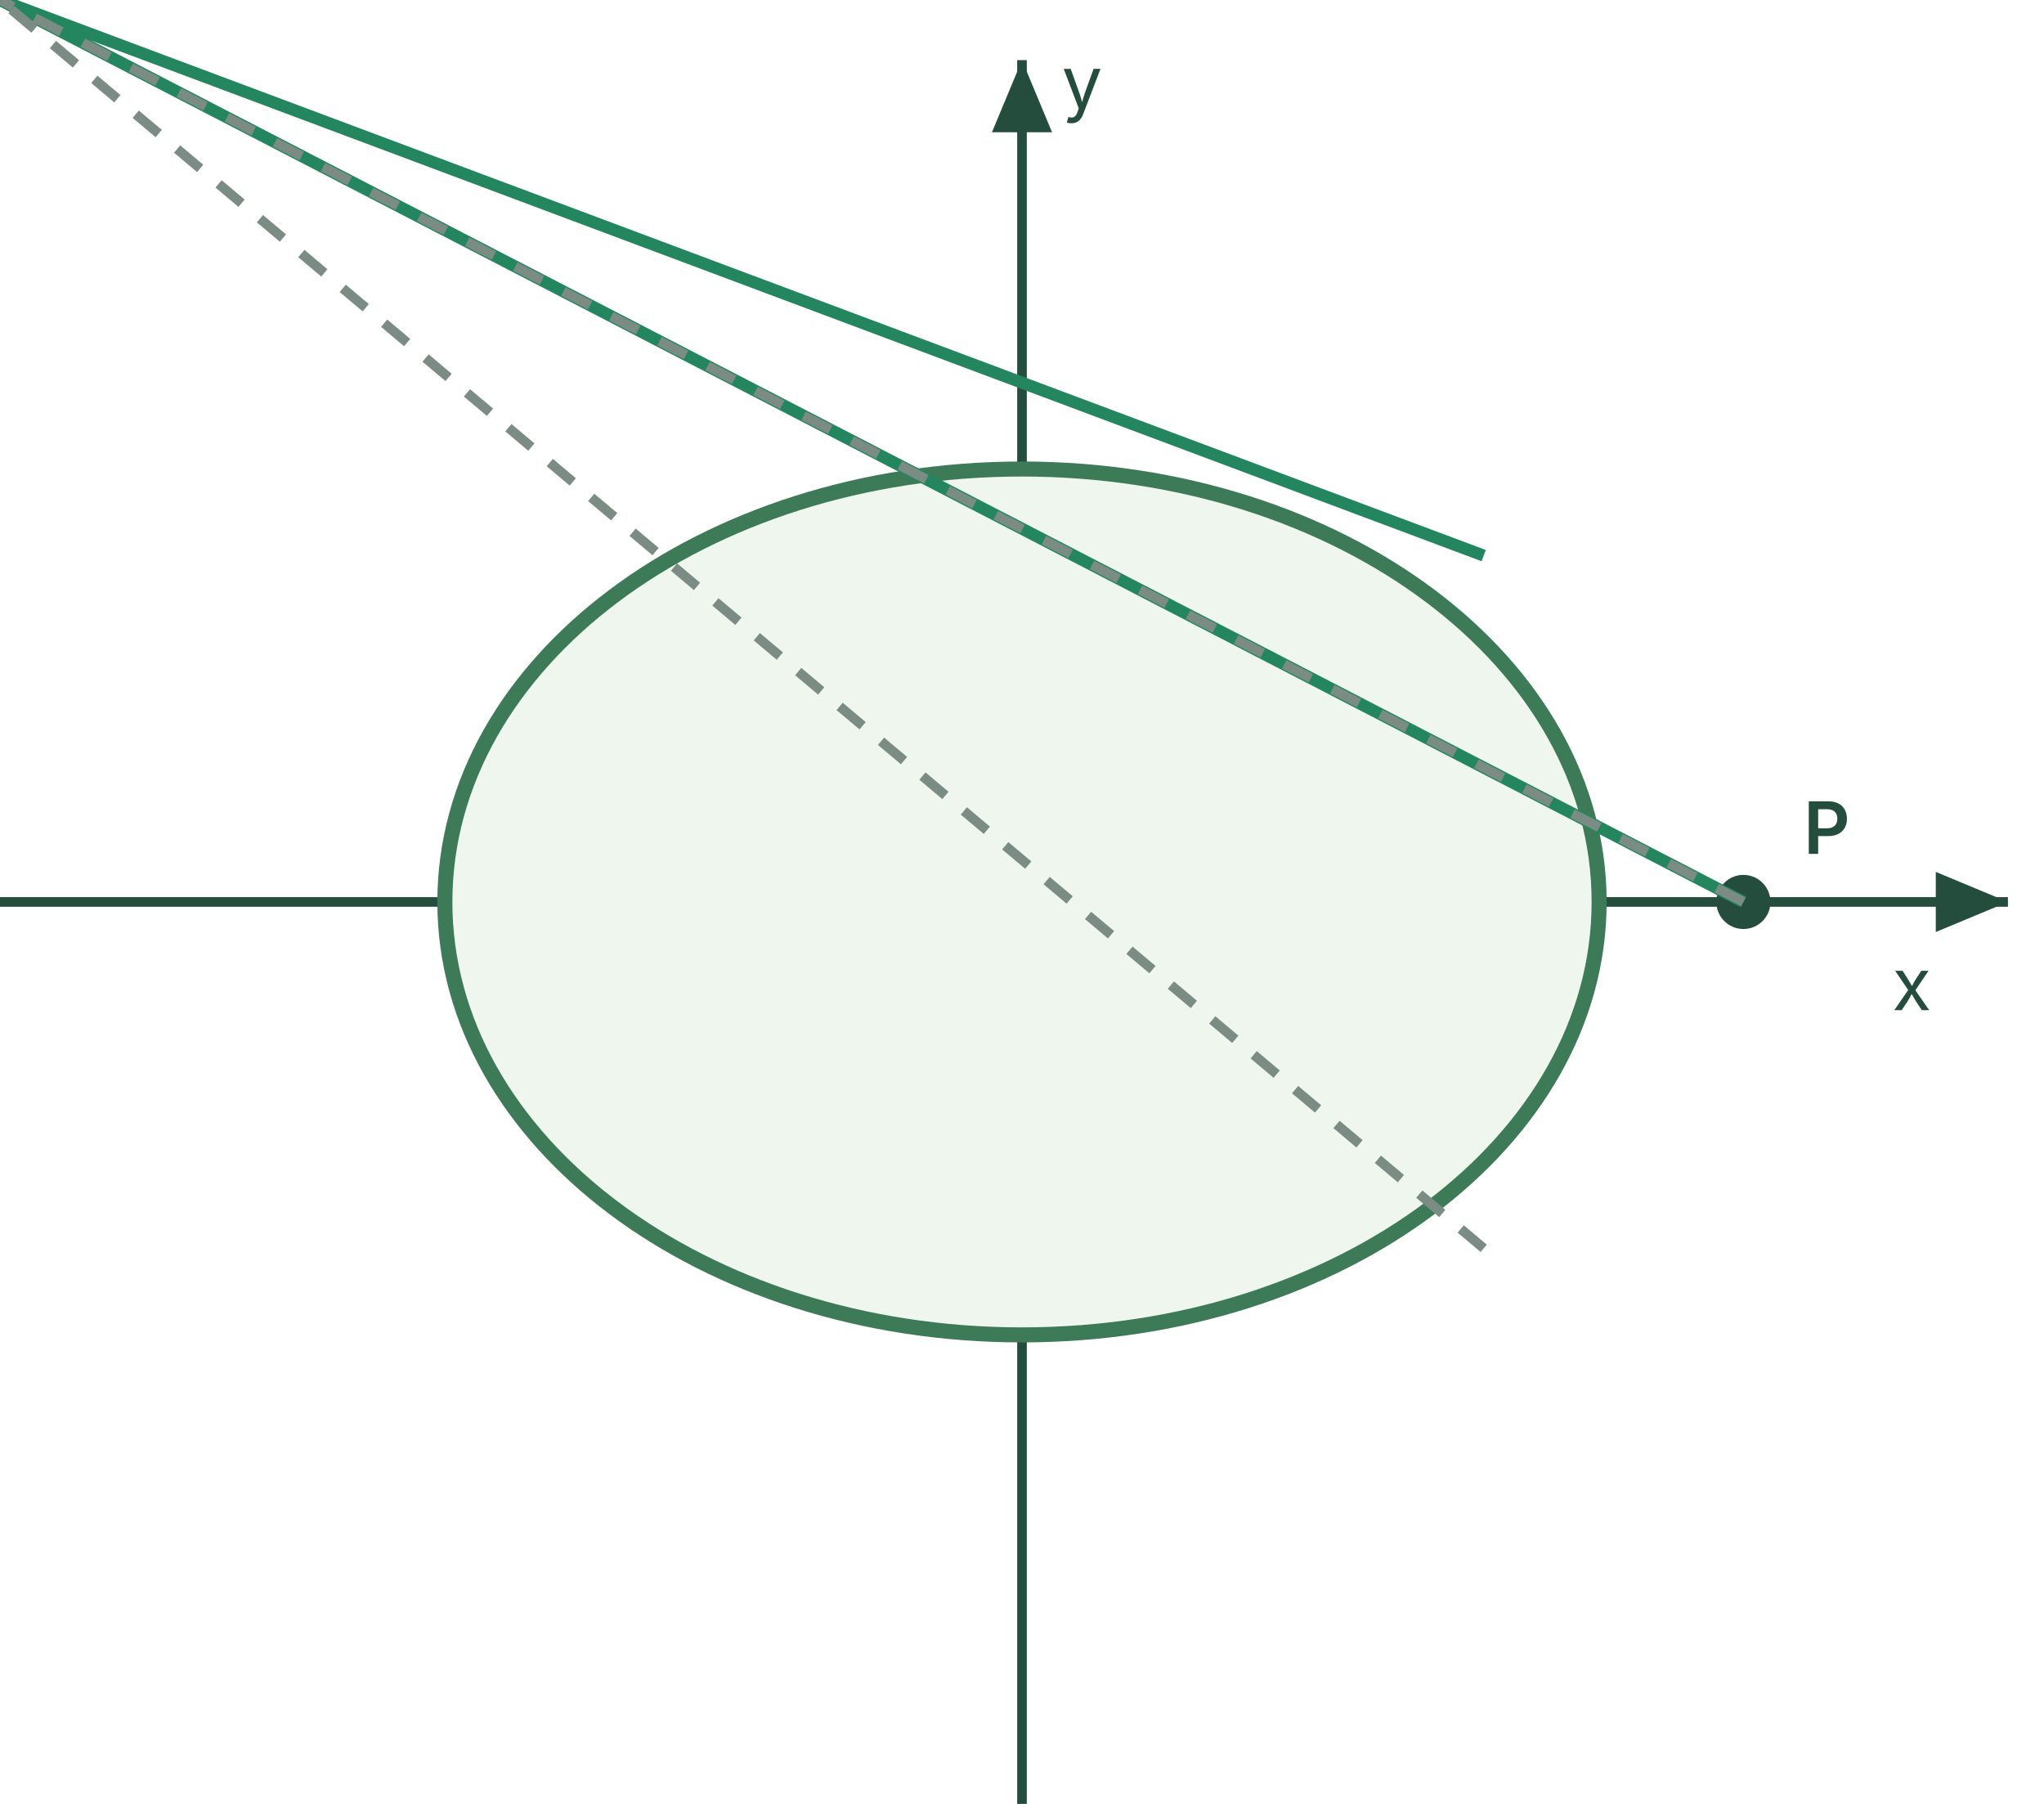
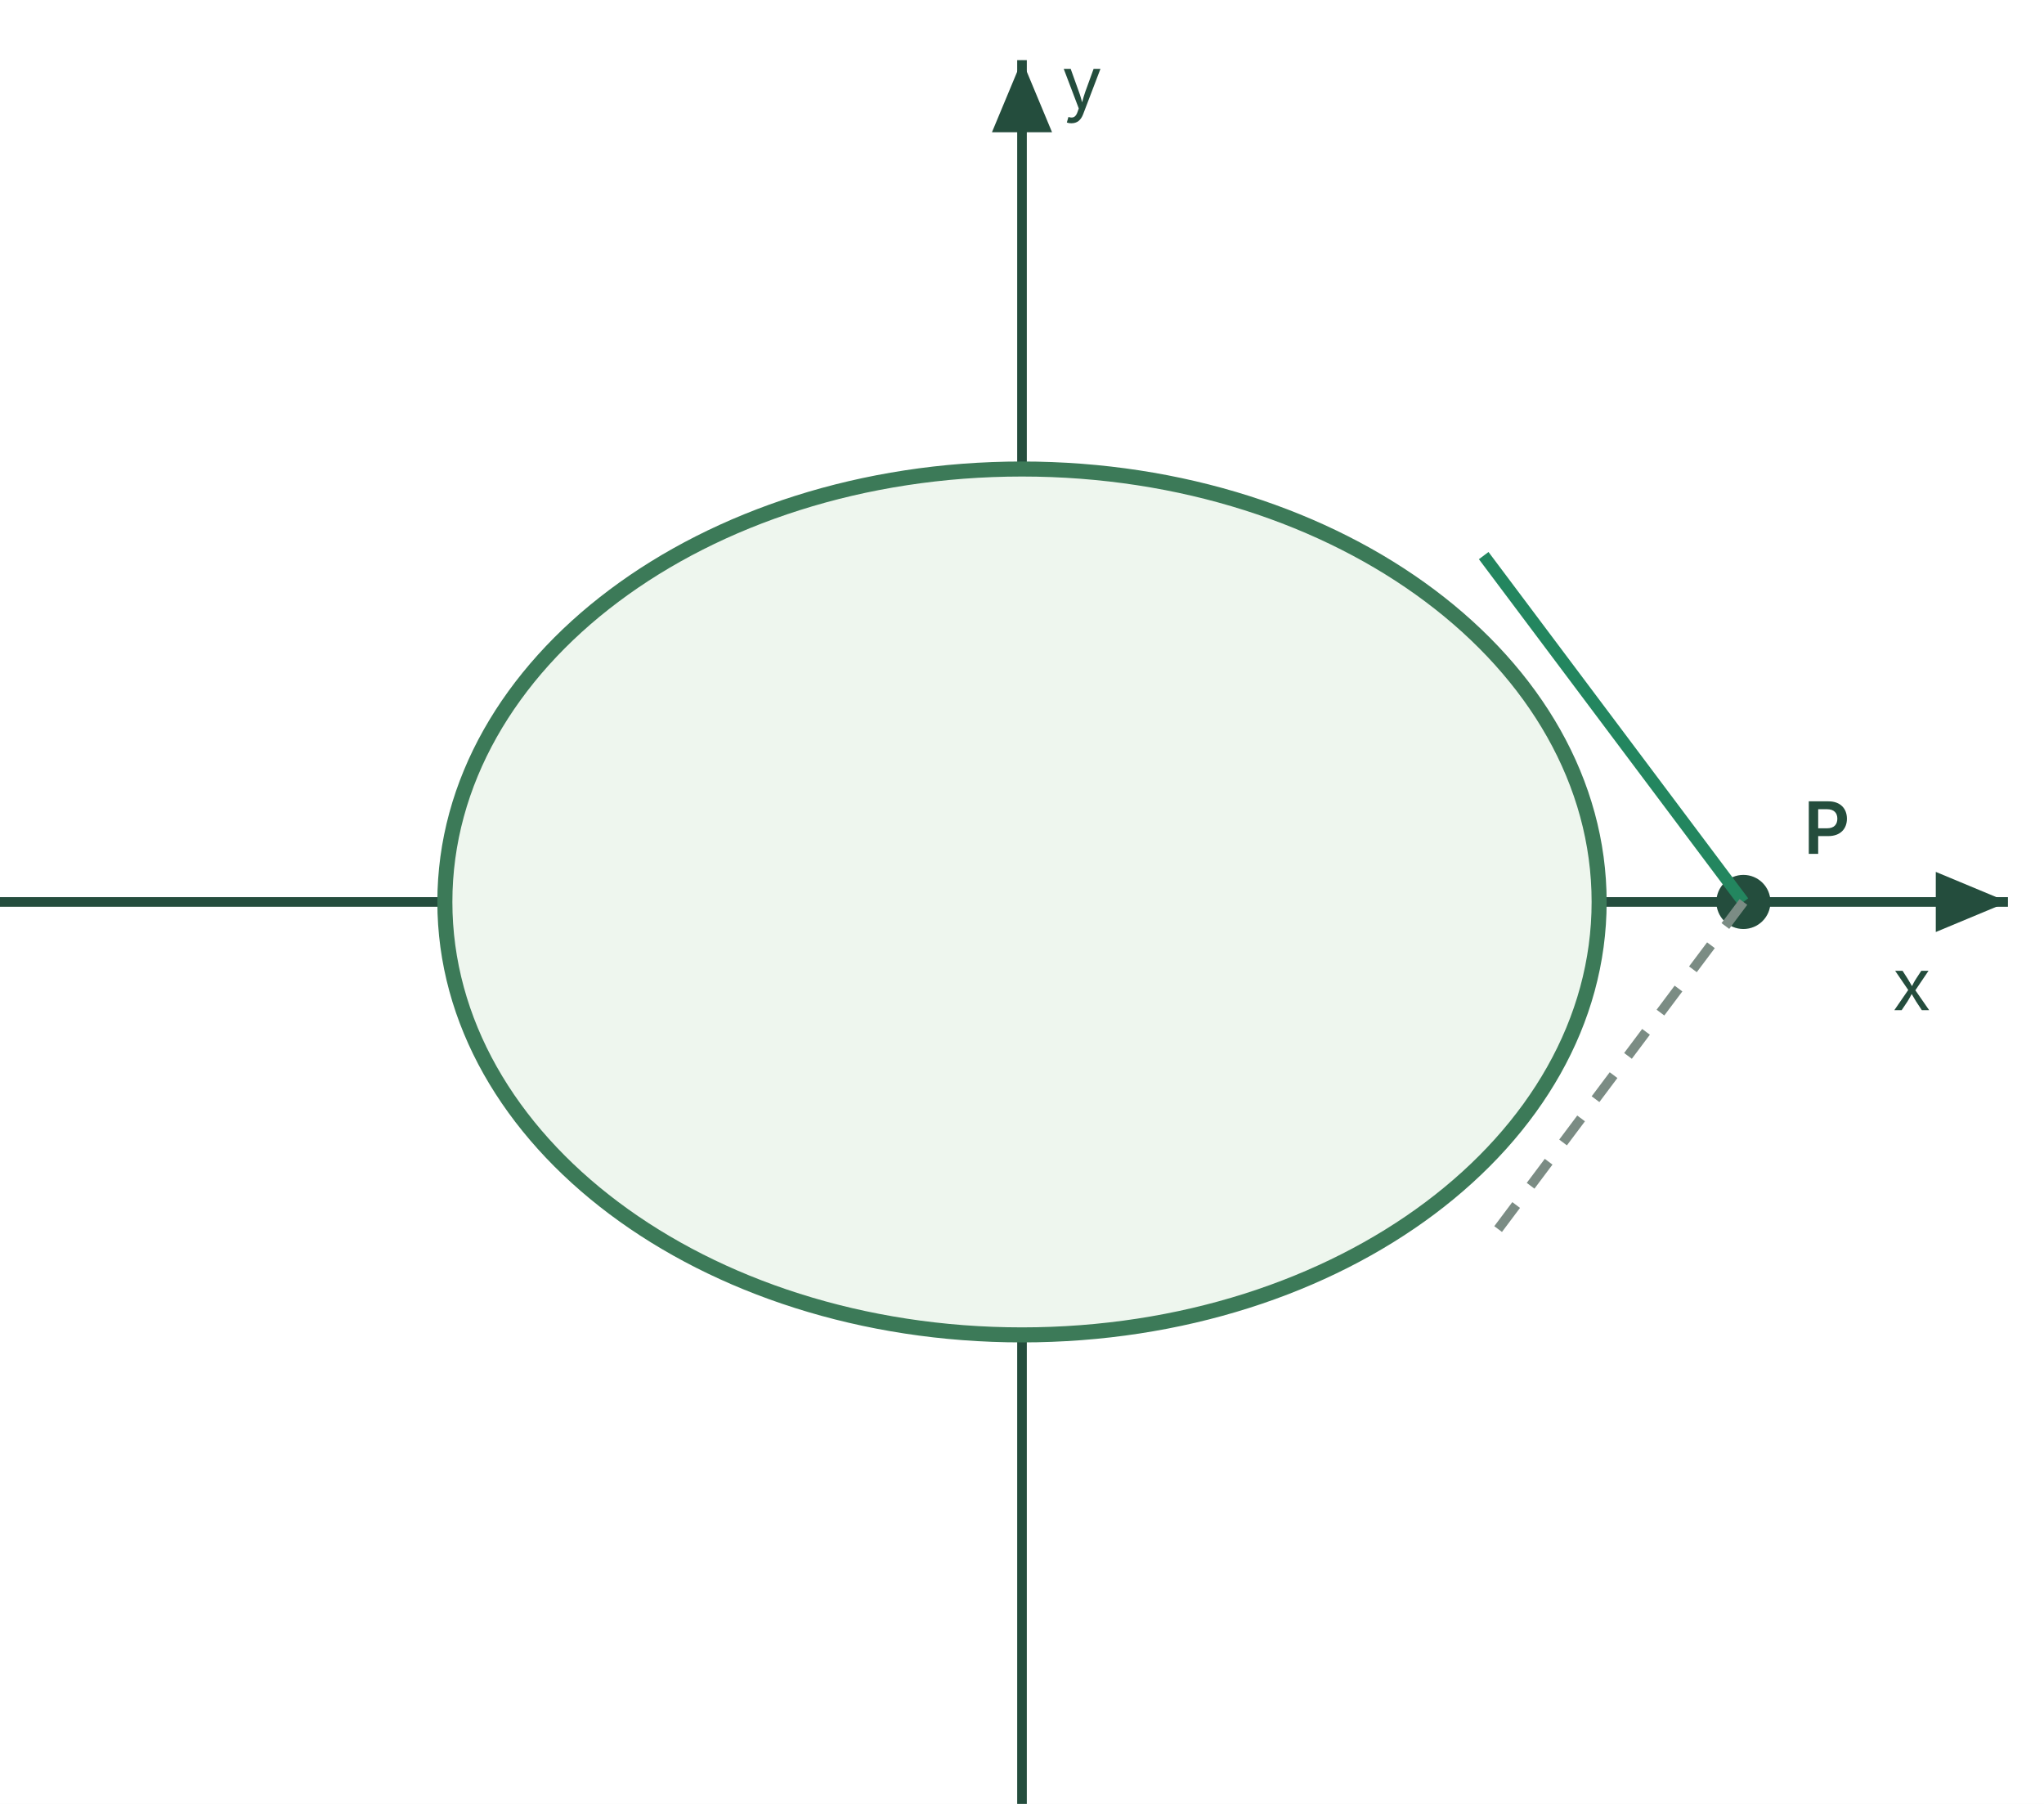
<svg xmlns="http://www.w3.org/2000/svg" viewBox="0 0 340 300" width="340" height="300" role="img">
  <rect width="340" height="300" fill="#ffffff" />
  <line x1="0" y1="150" x2="334" y2="150" stroke="#244d3d" stroke-width="1.6" />
  <line x1="170" y1="300" x2="170" y2="10" stroke="#244d3d" stroke-width="1.6" />
  <path d="M 334 150 L 322 145 L 322 155 Z" fill="#244d3d" />
  <path d="M 170 10 L 165 22 L 175 22 Z" fill="#244d3d" />
  <text x="318" y="168" font-family="Inter, 'Segoe UI', sans-serif" font-size="12" fill="#244d3d" text-anchor="middle">x</text>
  <text x="180" y="18" font-family="Inter, 'Segoe UI', sans-serif" font-size="12" fill="#244d3d" text-anchor="middle">y</text>
  <text x="158" y="166" font-family="Inter, 'Segoe UI', sans-serif" font-size="12" fill="#244d3d" text-anchor="middle" font-weight="600">O</text>
  <ellipse cx="170" cy="150" rx="96" ry="72" fill="#eef6ee" stroke="#3c7a58" stroke-width="2.5" />
  <circle cx="290.0" cy="150.0" r="4.5" fill="#244d3d" />
  <text x="300" y="142" font-family="Inter, 'Segoe UI', sans-serif" font-size="12" fill="#244d3d" text-anchor="start" font-weight="600">P</text>
-   <line x1="290" y1="150" x2="NaN" y2="NaN" stroke="#23865f" stroke-width="2" />
-   <line x1="246.8" y1="92.4" x2="NaN" y2="NaN" stroke="#23865f" stroke-width="2" />
-   <line x1="290" y1="150" x2="NaN" y2="NaN" stroke="#7b8c84" stroke-width="1.6" stroke-dasharray="5 4" />
-   <line x1="246.8" y1="207.6" x2="NaN" y2="NaN" stroke="#7b8c84" stroke-width="1.6" stroke-dasharray="5 4" />
+   <line x1="290" y1="150" x2="246.8" y2="92.4" stroke="#23865f" stroke-width="2" />
+   <line x1="290" y1="150" x2="246.8" y2="207.6" stroke="#7b8c84" stroke-width="1.6" stroke-dasharray="5 4" />
</svg>
